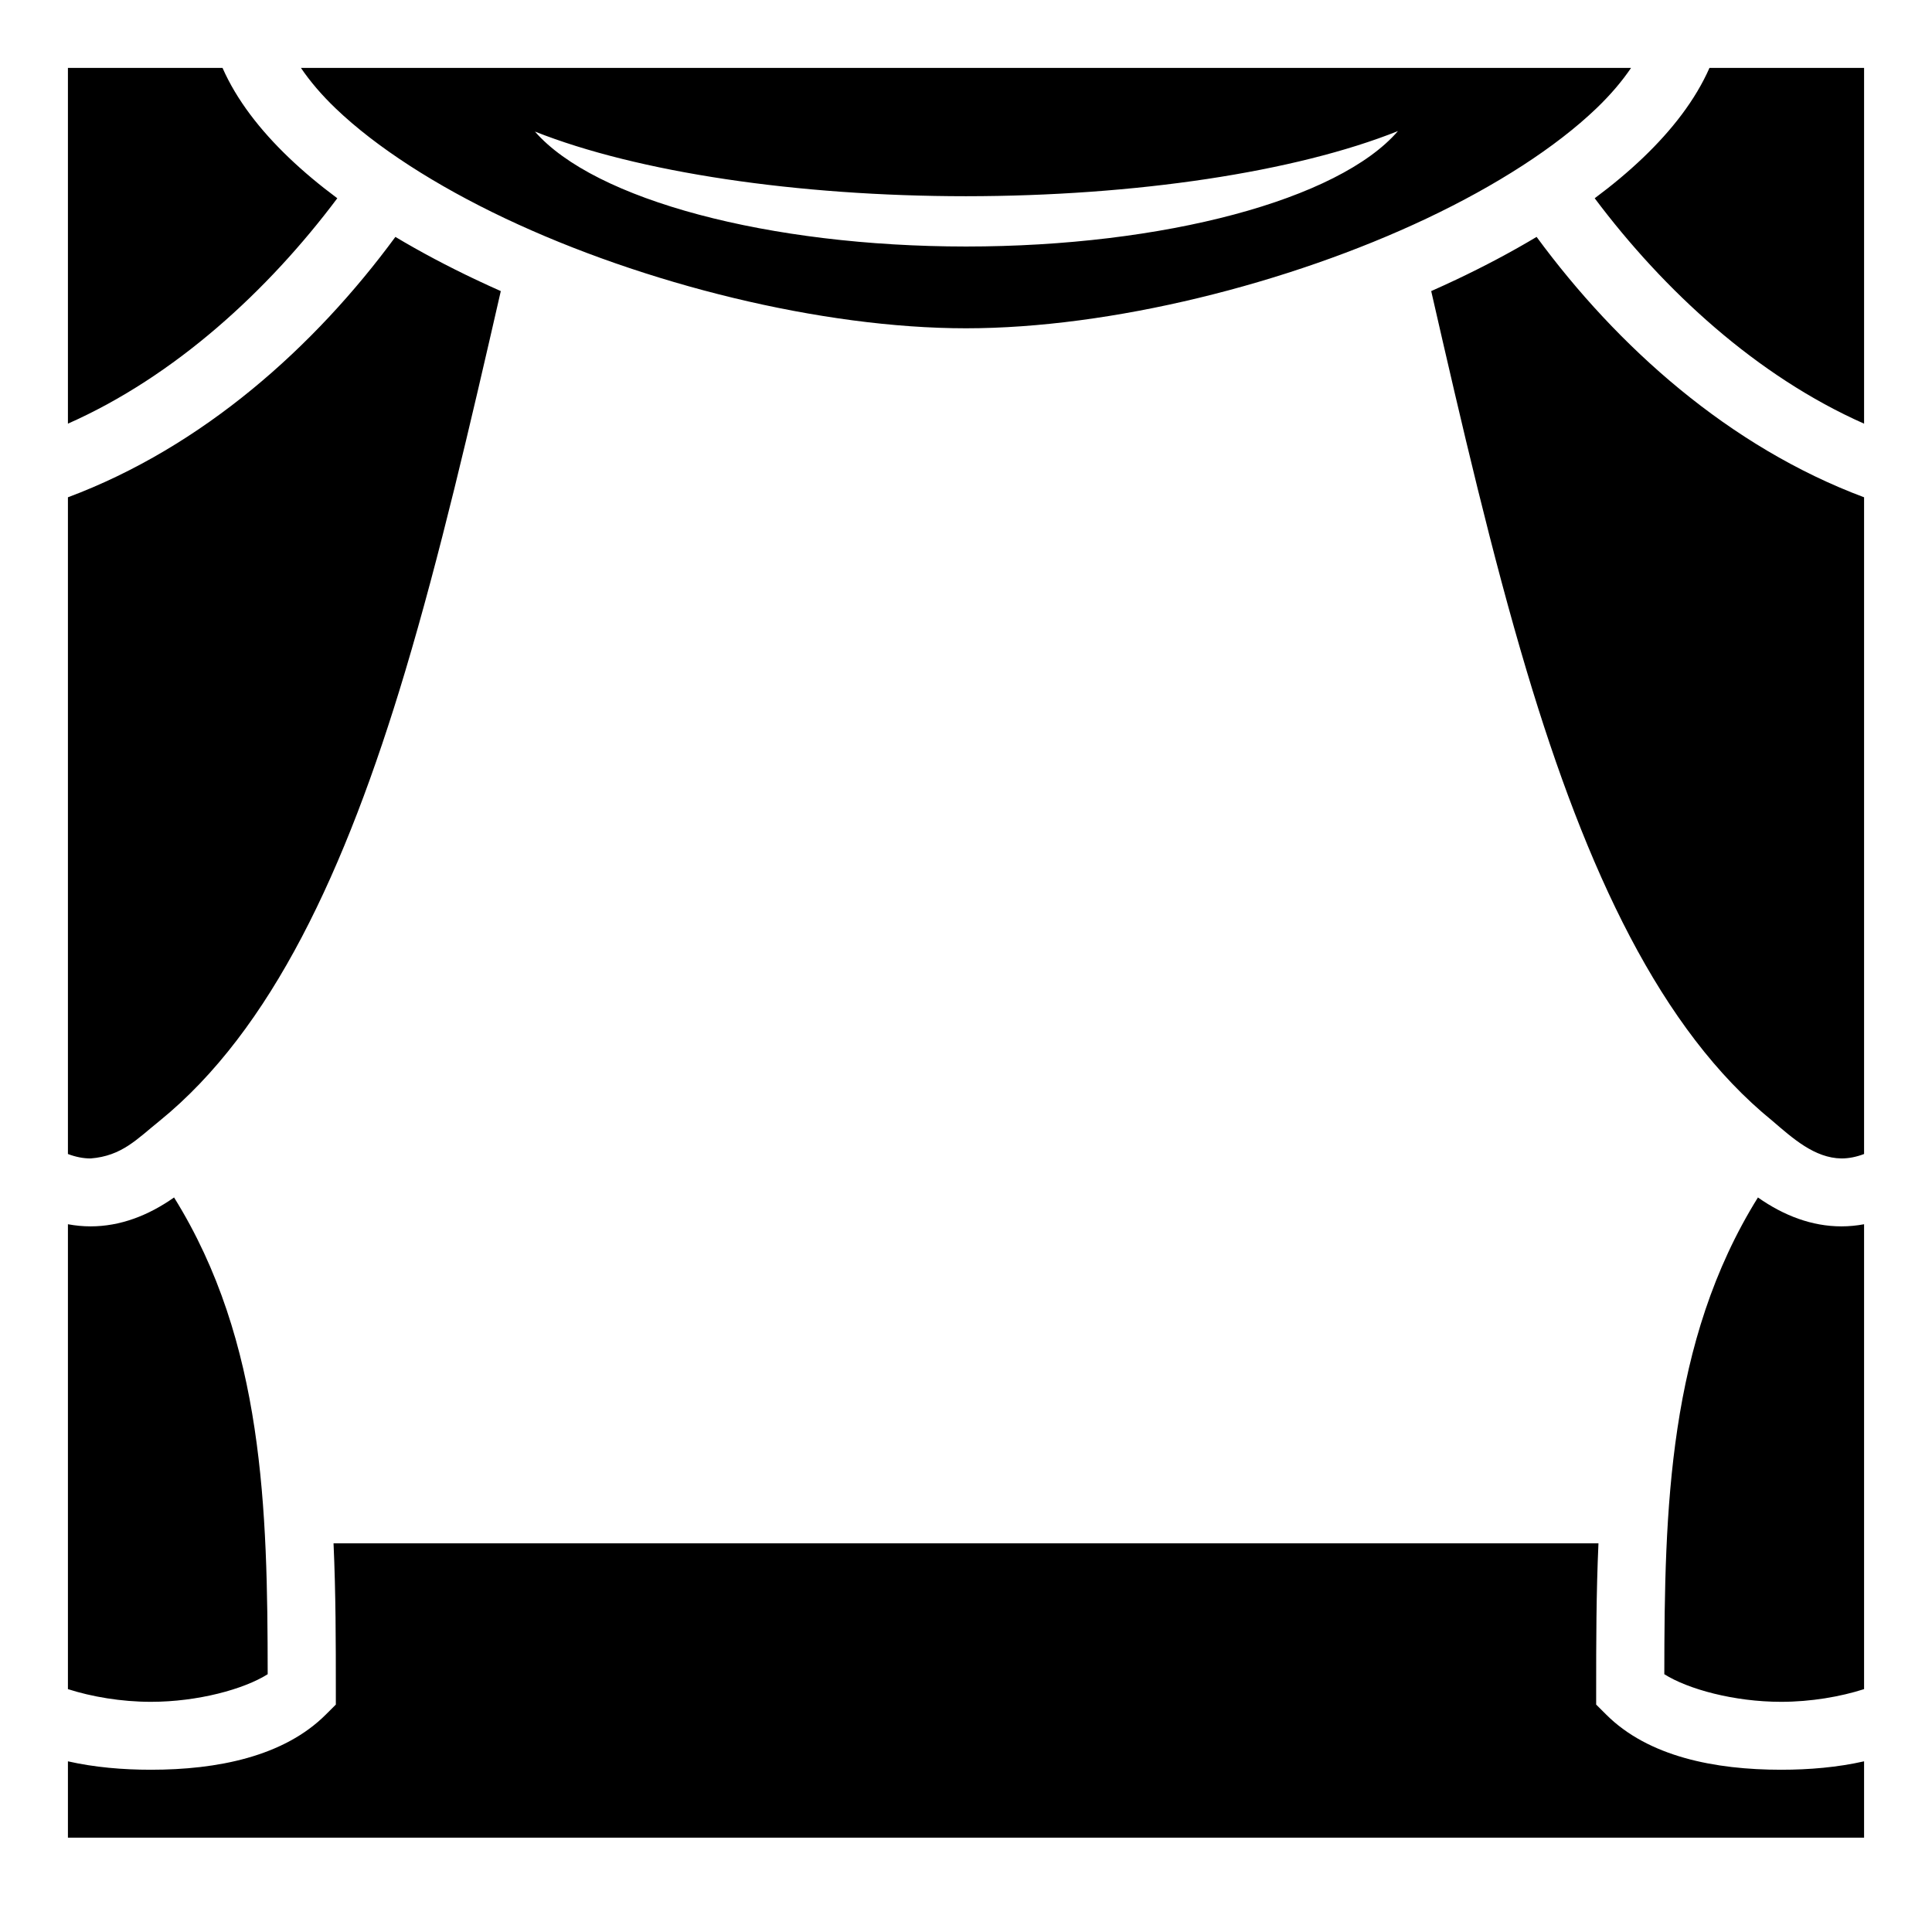
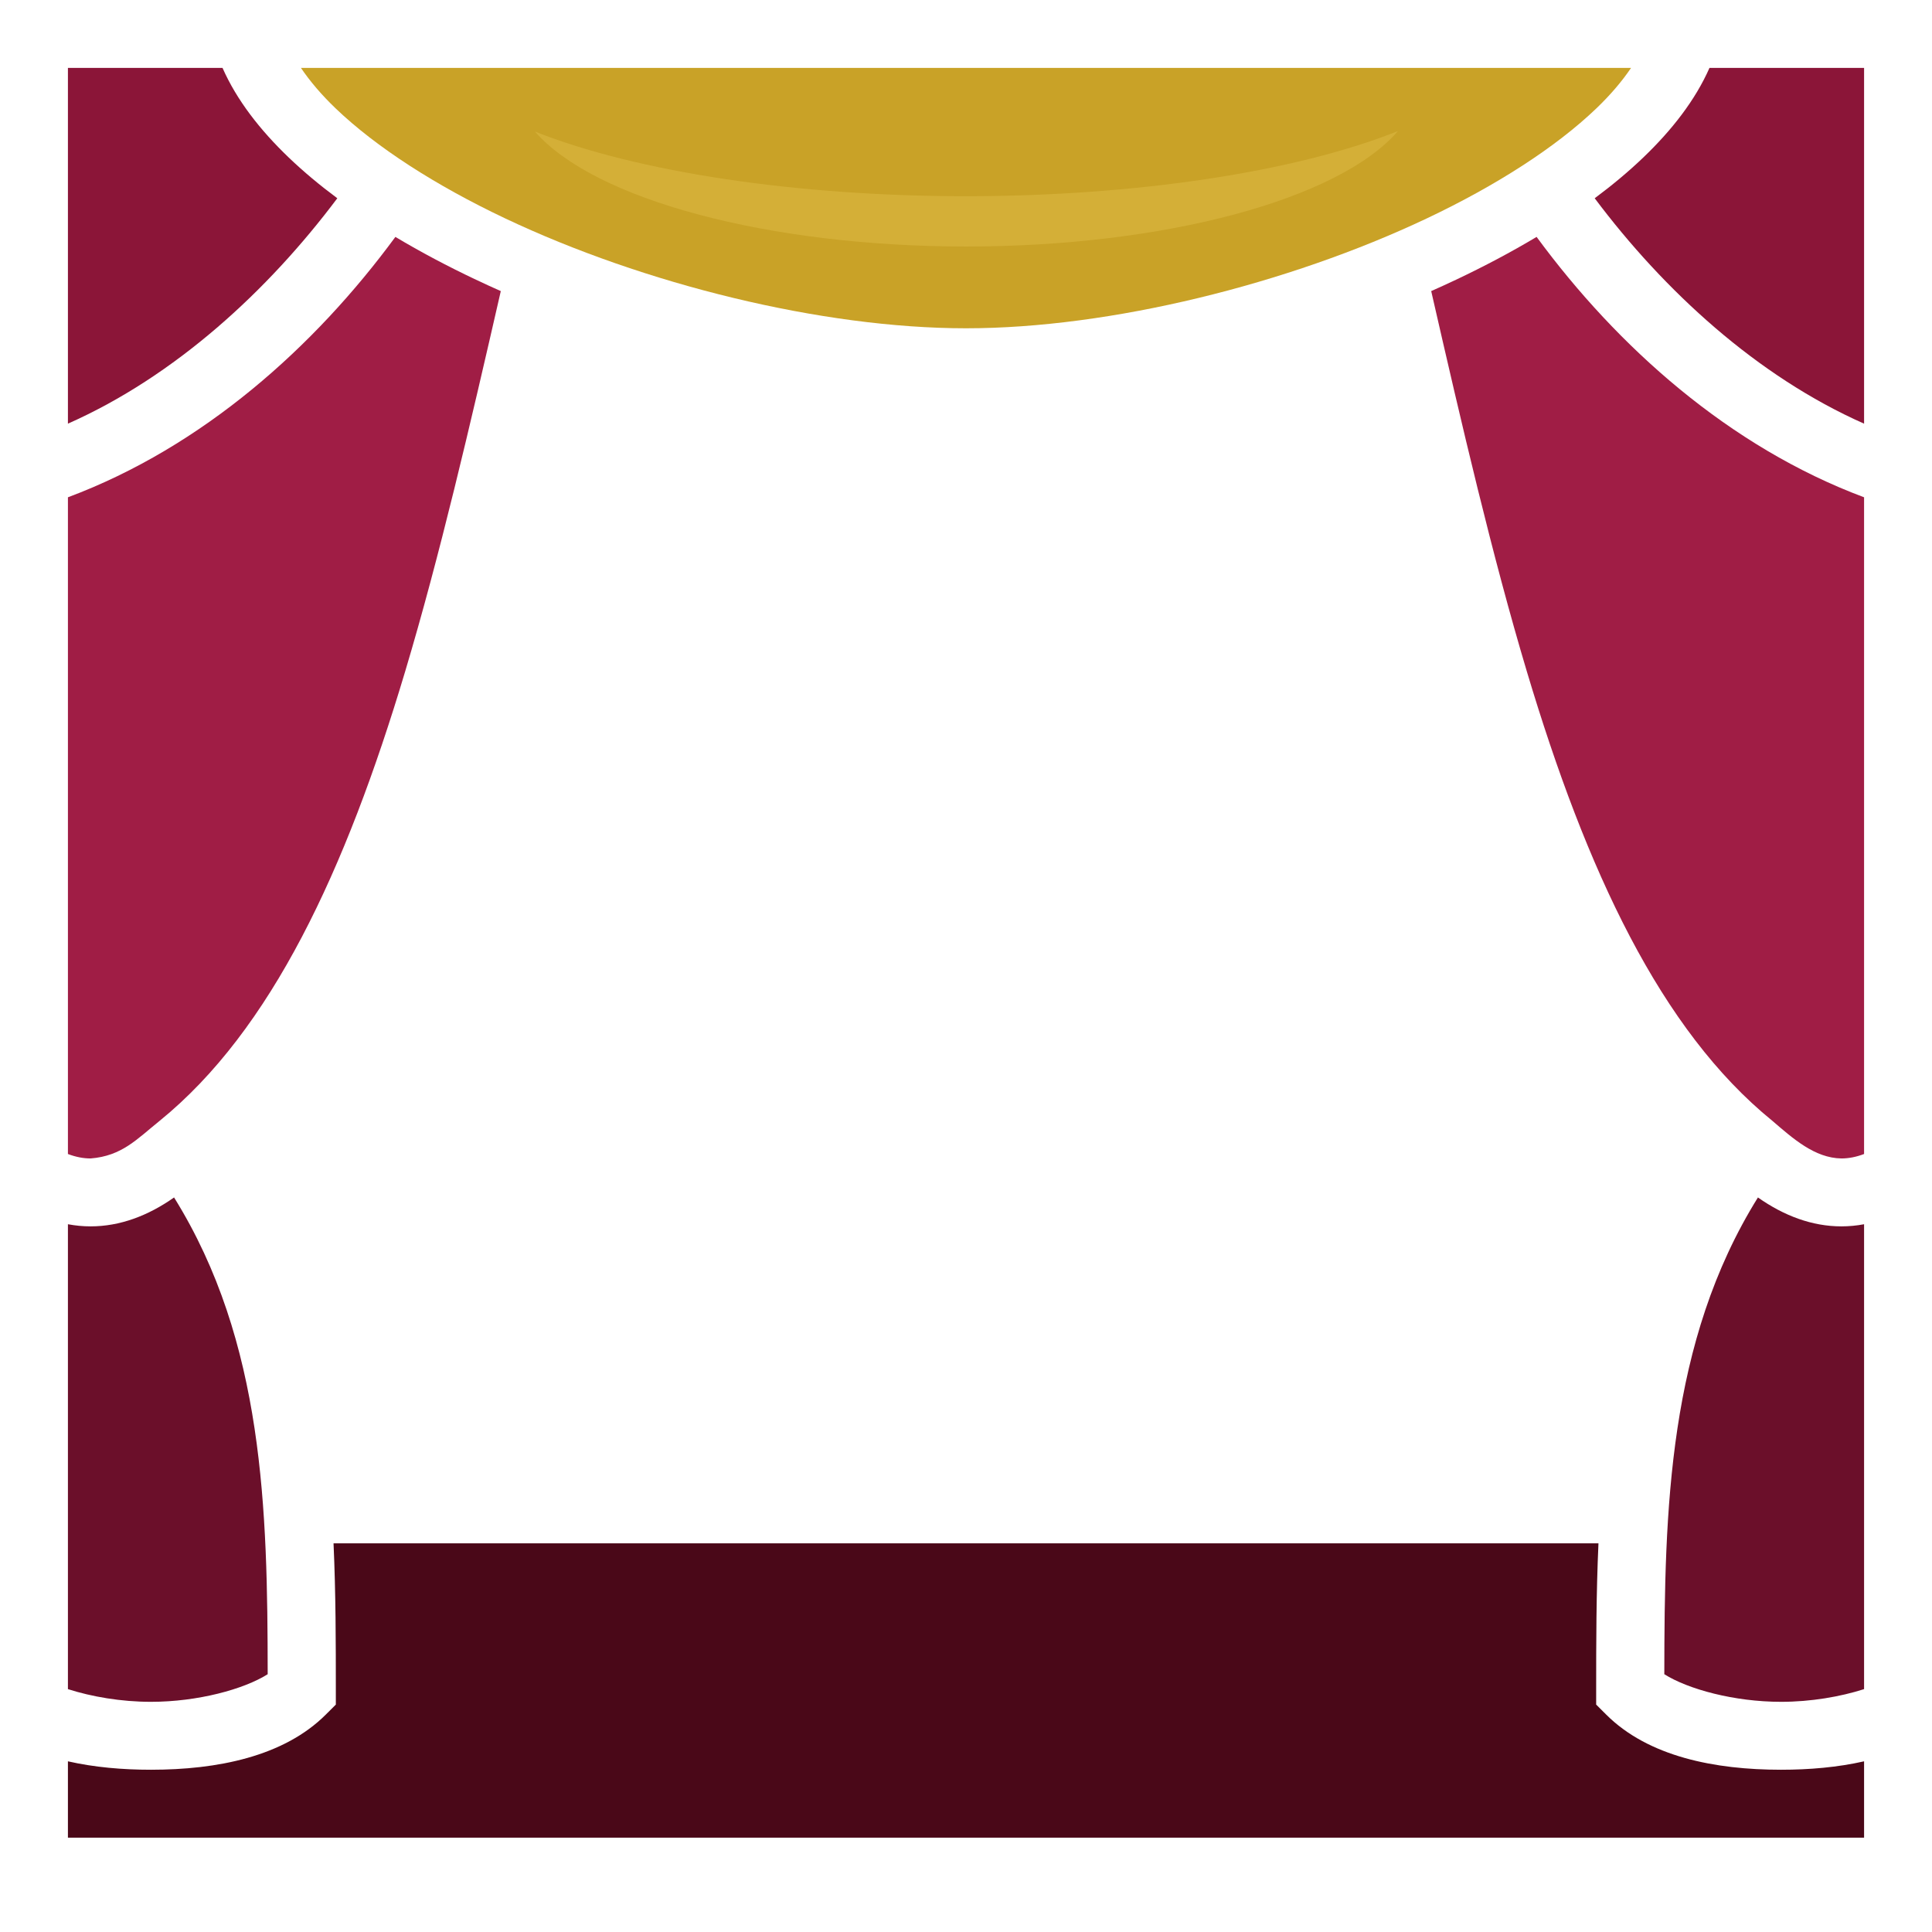
<svg xmlns="http://www.w3.org/2000/svg" viewBox="0 0 512 512">
-   <path fill="#000" d="M18 18v94.275c28.382-12.57 52.994-35.202 71.39-59.734-4.662-3.466-8.973-7.064-12.865-10.79C68.903 34.452 62.723 26.51 58.973 18zm61.754 0c2.378 3.508 5.41 7.103 9.22 10.75 10.73 10.274 26.505 20.414 44.88 29.117C170.602 75.274 217.8 87 256 87s85.398-11.726 122.146-29.133c18.375-8.703 34.15-18.843 44.88-29.117 3.81-3.647 6.842-7.242 9.22-10.75zm373.273 0c-3.75 8.51-9.93 16.452-17.552 23.75-3.892 3.726-8.203 7.324-12.864 10.79 18.396 24.533 43.008 47.166 71.39 59.735V18zm-82.554 16.734C354.78 52.937 308.428 65.326 256 65.33c-52.242-.023-98.44-12.343-114.236-30.463C168.982 45.655 211.206 51.987 256 52c44.953-.022 87.294-6.408 114.473-17.266zM104.785 62.78C83.37 91.92 53.765 118.415 18 131.788v174.035c2.116.805 4.112 1.178 6 1.178 8.312-.646 12.295-5.132 18.324-9.984 29.568-24.024 49.255-66.27 65.053-119.094 9.187-30.72 17.136-64.91 25.34-100.78a300.816 300.816 0 0 1-6.57-3.01c-7.512-3.557-14.67-7.346-21.362-11.35zm302.43 0c-6.693 4.006-13.85 7.795-21.36 11.353a305.358 305.358 0 0 1-6.572 3.008c8.204 35.872 16.153 70.062 25.34 100.782 15.798 52.825 35.485 95.07 65.053 119.094 5.414 4.648 11.22 9.89 18.324 9.984 1.888 0 3.884-.373 6-1.178V131.787c-35.764-13.373-65.37-39.87-86.785-69.006zM46.13 317.34C39.233 322.193 31.793 325 24 325c-2.025 0-4.026-.197-6-.564v123.2c6.273 2.01 14.098 3.364 22 3.364 12.41 0 24.637-3.336 30.94-7.316-.04-43.556-.973-88.042-24.81-126.344zm419.74 0c-23.837 38.302-24.77 82.788-24.81 126.344 6.303 3.98 18.53 7.316 30.94 7.316 7.902 0 15.727-1.353 22-3.363v-123.2a32.861 32.861 0 0 1-6 .563c-7.792 0-15.232-2.807-22.13-7.66zM88.39 409c.6 13.277.61 26.37.61 39v3.73l-2.637 2.633C75.18 465.545 57.5 469 40 469c-7.475 0-14.98-.636-22-2.232V487h476v-20.232c-7.02 1.596-14.525 2.232-22 2.232-17.5 0-35.18-3.455-46.363-14.637L423 451.73V448c0-12.63.01-25.723.61-39z" />
+   <path fill="#8b1538" d="M 18.0,18.0 L 18.0,112.275 C 46.382,99.705 70.994,77.073 89.39,52.541 C 84.728,49.075 80.417,45.477 76.525,41.751 C 68.903,34.452 62.723,26.51 58.973,18.0 L 18.0,18.0" />
+   <path fill="#c9a227" d="M 79.754,18.0 C 82.132,21.508 85.164,25.103 88.974,28.75 C 99.704,39.024 115.479,49.164 133.854,57.867 C 170.602,75.274 217.8,87.0 256.0,87.0 C 294.2,87.0 341.398,75.274 378.146,57.867 C 396.521,49.164 412.296,39.024 423.026,28.75 C 426.836,25.103 429.868,21.508 432.246,18 L 79.754,18.0" />
+   <path fill="#8b1538" d="M 453.027,18.0 C 449.277,26.51 443.097,34.452 435.475,41.75 C 431.583,45.476 427.272,49.074 422.611,52.54 C 441.007,77.073 465.619,99.706 494.001,112.275 L 494.001,18.0 L 453.027,18.0" />
+   <path fill="#d4af37" d="M 370.473,34.734 C 354.78,52.937 308.428,65.326 256.0,65.33 C 203.758,65.307 157.56,52.987 141.764,34.867 C 168.982,45.655 211.206,51.987 256.0,52.0 C 300.953,51.978 343.294,45.592 370.473,34.734 L 370.473,34.734" />
+   <path fill="#a01d45" d="M 104.785,62.78 C 83.37,91.92 53.765,118.415 18.0,131.788 L 18.0,305.823 C 20.116,306.628 22.112,307.001 24.0,307.001 C 32.312,306.355 36.295,301.869 42.324,297.017 C 71.892,272.993 91.579,230.747 107.377,177.923 C 116.564,147.203 124.513,113.013 132.717,77.143 A 300.816,300.816 0.0 0,1 126.147,74.133 C 118.635,70.576 111.477,66.787 104.785,62.783 L 104.785,62.78" />
+   <path fill="#a01d45" d="M 407.215,62.78 C 400.522,66.786 393.365,70.575 385.855,74.133 A 305.358,305.358 0.0 0,1 379.283,77.141 C 387.487,113.013 395.436,147.203 404.623,177.923 C 420.421,230.748 440.108,272.993 469.676,297.017 C 475.09,301.665 480.896,306.907 488.0,307.001 C 489.888,307.001 491.884,306.628 494.0,305.823 L 494.0,131.787 C 458.236,118.414 428.63,91.917 407.215,62.781 L 407.215,62.78" />
+   <path fill="#6b0f2a" d="M 46.13,317.34 C 39.233,322.193 31.793,325.0 24.0,325.0 C 21.975,325.0 19.974,324.803 18.0,324.436 L 18.0,447.636 C 24.273,449.646 32.098,451 40.0,451 C 52.41,451 64.637,447.664 70.94,443.684 C 70.9,400.128 69.967,355.642 46.13,317.34 L 46.13,317.34" />
+   <path fill="#6b0f2a" d="M 465.87,317.34 C 442.033,355.642 441.1,400.128 441.06,443.684 C 447.363,447.664 459.59,451 472.0,451 C 479.902,451 487.727,449.647 494.0,447.637 L 494.0,324.437 A 32.861,32.861 0.0 0,1 488.0,325 C 480.208,325 472.768,322.193 465.87,317.34 L 465.87,317.34" />
+   <path fill="#4a0818" d="M 88.39,409.0 C 88.99,422.277 89.0,435.37 89.0,448.0 L 89.0,451.73 L 86.363,454.363 C 75.18,465.545 57.5,469.0 40.0,469.0 C 32.525,469.0 25.02,468.364 18.0,466.768 L 18.0,487.0 L 494.0,487.0 L 494.0,466.768 C 486.98,468.364 479.475,469 472.0,469 C 454.5,469 436.82,465.545 425.637,454.363 L 423.0,451.73 L 423.0,448.0 C 423.0,435.37 423.01,422.277 423.61,409.0 L 88.39,409.0" />
</svg>
